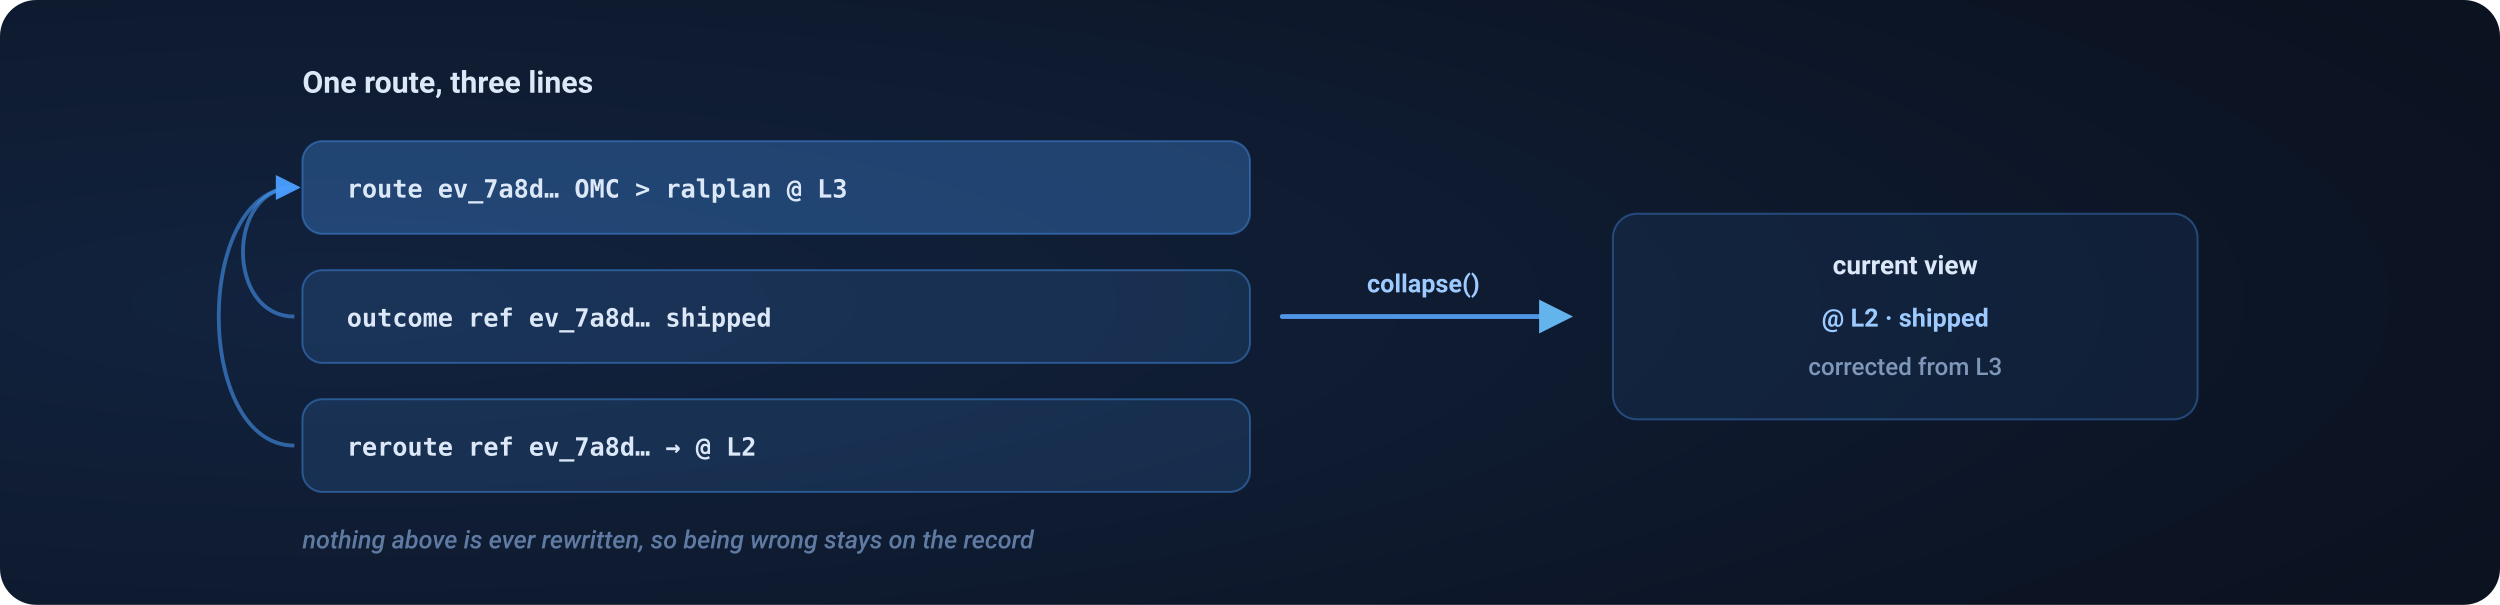
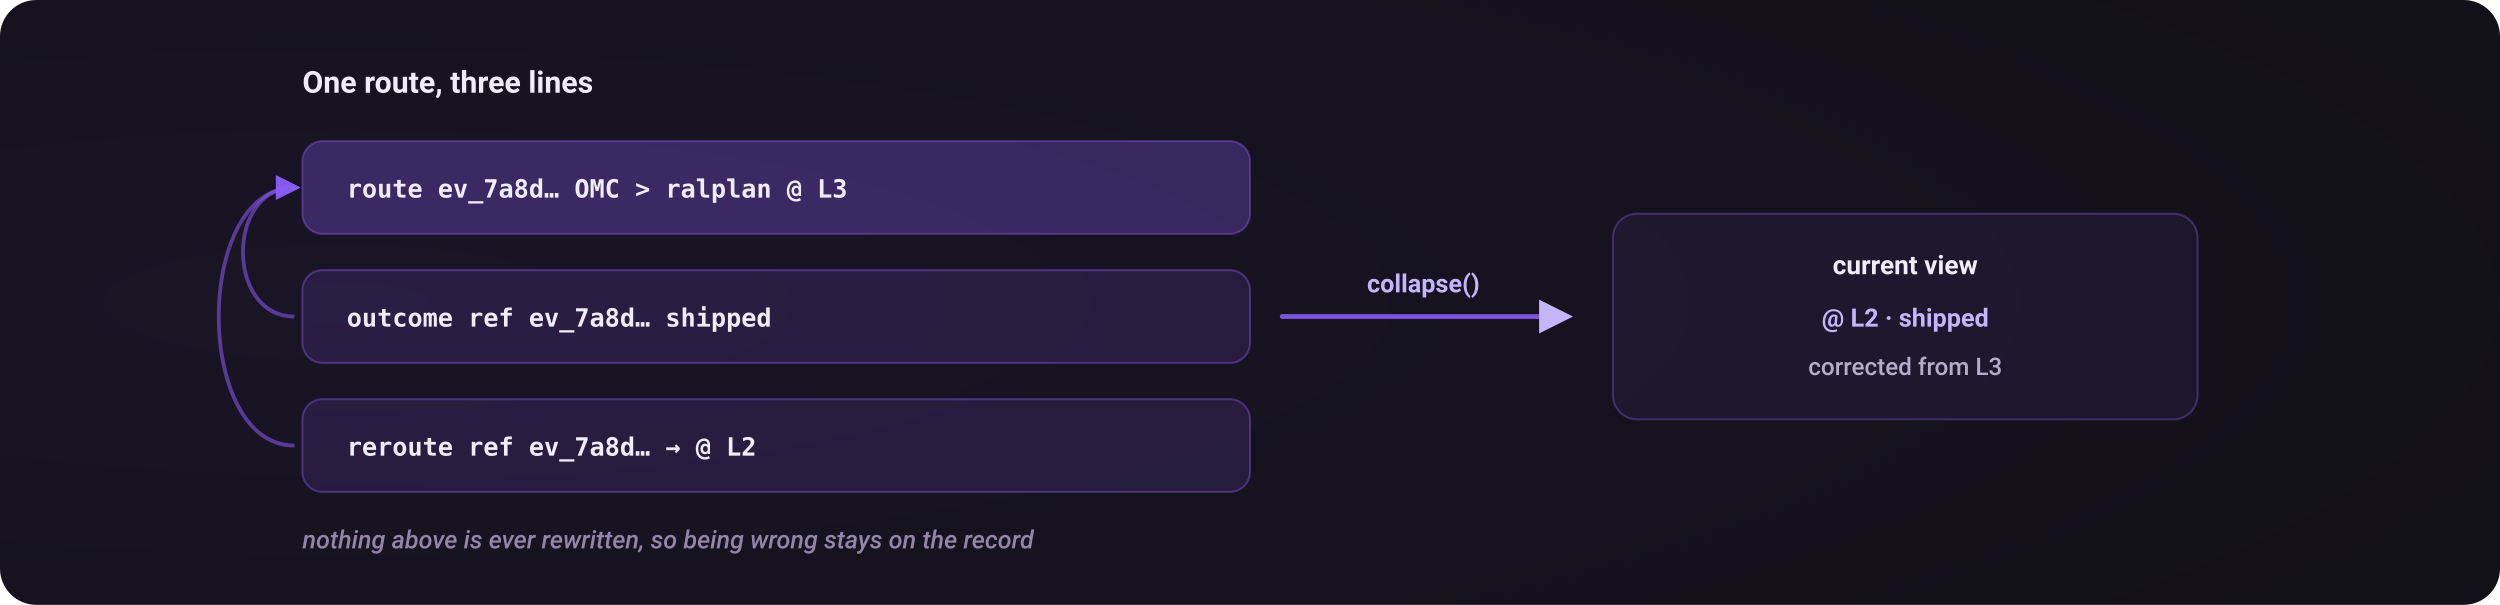
<svg xmlns="http://www.w3.org/2000/svg" viewBox="0 0 1240 300" font-family="-apple-system,BlinkMacSystemFont,Segoe UI,Roboto,Helvetica,Arial,sans-serif">
  <defs>
    <radialGradient id="src" cx="0.5" cy="0.5" r="0.5">
-       <stop offset="0" stop-color="#eaf5ff" />
-       <stop offset="1" stop-color="#4a9eff" />
+       <stop offset="0" stop-color="#C4B5FD" />
+       <stop offset="1" stop-color="#8B5CF6" />
    </radialGradient>
    <radialGradient id="vign" cx="0.14" cy="0.5" r="0.95">
-       <stop offset="0" stop-color="#12233f" />
-       <stop offset="1" stop-color="#0b1220" />
+       <stop offset="0" stop-color="#1A1526" />
+       <stop offset="1" stop-color="#121018" />
    </radialGradient>
    <filter id="glow" x="-80%" y="-80%" width="260%" height="260%">
-       <feGaussianBlur stdDeviation="4" result="b" />
+       <feGaussianBlur stdDeviation="0" result="b" />
      <feMerge>
        <feMergeNode in="b" />
        <feMergeNode in="SourceGraphic" />
      </feMerge>
    </filter>
    <filter id="soft" x="-140%" y="-140%" width="380%" height="380%">
-       <feGaussianBlur stdDeviation="9" />
+       <feGaussianBlur stdDeviation="2" />
    </filter>
    <marker id="arw" viewBox="0 0 10 10" refX="7.5" refY="5" markerWidth="7" markerHeight="7" orient="auto-start-reverse">
-       <path d="M0,0 L10,5 L0,10 z" fill="#63b3ed" />
+       <path d="M0,0 L10,5 L0,10 z" fill="#C4B5FD" />
    </marker>
    <marker id="arwd" viewBox="0 0 10 10" refX="7.5" refY="5" markerWidth="6.5" markerHeight="6.5" orient="auto-start-reverse">
-       <path d="M0,0 L10,5 L0,10 z" fill="#4a9eff" opacity="0.8" />
+       <path d="M0,0 L10,5 L0,10 z" fill="#8B5CF6" opacity="0.8" />
    </marker>
  </defs>
  <rect width="1240" height="300" rx="18" fill="url(#vign)" />
-   <text x="150.0" y="46.0" font-size="15" font-weight="700" fill="#dce8f7">One route, three lines</text>
-   <rect x="150.0" y="70.0" width="470.0" height="46.0" rx="10.0" fill="#4a9eff" fill-opacity="0.30" stroke="#4a9eff" stroke-opacity="0.4" />
-   <rect x="150.0" y="134.0" width="470.0" height="46.0" rx="10.0" fill="#4a9eff" fill-opacity="0.14" stroke="#4a9eff" stroke-opacity="0.4" />
-   <rect x="150.0" y="198.0" width="470.0" height="46.0" rx="10.0" fill="#4a9eff" fill-opacity="0.14" stroke="#4a9eff" stroke-opacity="0.4" />
-   <text x="172.0" y="98.0" font-size="12.5" font-weight="600" fill="#dce8f7" font-family="ui-monospace,SFMono-Regular,Menlo,monospace">route     ev_7a8d…   OMC &gt; ralplan @ L3</text>
-   <text x="172.0" y="162.0" font-size="12.5" font-weight="600" fill="#dce8f7" font-family="ui-monospace,SFMono-Regular,Menlo,monospace">outcome   ref ev_7a8d…   shipped</text>
-   <text x="172.0" y="226.0" font-size="12.5" font-weight="600" fill="#dce8f7" font-family="ui-monospace,SFMono-Regular,Menlo,monospace">reroute   ref ev_7a8d…   → @ L2</text>
-   <path d="M 146.0 157.0 C 112.0 157.0 112.0 93.0 146.0 93.0" fill="none" stroke="#4a9eff" stroke-opacity="0.55" stroke-width="1.9" marker-end="url(#arwd)" />
-   <path d="M 146.0 221.0 C 96.0 221.0 96.0 93.0 146.0 93.0" fill="none" stroke="#4a9eff" stroke-opacity="0.55" stroke-width="1.9" marker-end="url(#arwd)" />
-   <path d="M 636.0 157.0 C 706.0 157.0 706.0 157.0 776.0 157.0" fill="none" stroke="#4a9eff" stroke-width="7" stroke-opacity="0.14" stroke-linecap="round" filter="url(#soft)" />
-   <path d="M 636.0 157.0 C 706.0 157.0 706.0 157.0 776.0 157.0" fill="none" stroke="#5aa6ff" stroke-width="2.4" stroke-opacity="0.88" stroke-linecap="round" marker-end="url(#arw)" />
-   <text x="706.0" y="145.0" text-anchor="middle" font-size="12.5" font-weight="600" fill="#9dcbff">collapse()</text>
-   <rect x="800.0" y="106.0" width="290.0" height="102.0" rx="12.0" fill="#4a9eff" fill-opacity="0.08" stroke="#4a9eff" stroke-opacity="0.35" />
-   <text x="945.0" y="136.0" text-anchor="middle" font-size="13" font-weight="700" fill="#dce8f7">current view</text>
-   <text x="945.0" y="162.0" text-anchor="middle" font-size="12.5" font-weight="600" fill="#9dcbff">@ L2 · shipped</text>
-   <text x="945.0" y="186.0" text-anchor="middle" font-size="12" font-weight="500" fill="#7f97b8">corrected from L3</text>
-   <text x="150.0" y="272.0" font-size="12.5" font-weight="500" fill="#5f7ba3" font-style="italic">nothing above is ever rewritten, so being wrong stays on the record</text>
+   <text x="150.0" y="46.0" font-size="15" font-weight="700" fill="#F1EDF8">One route, three lines</text>
+   <rect x="150.0" y="70.0" width="470.0" height="46.0" rx="10.0" fill="#8B5CF6" fill-opacity="0.30" stroke="#8B5CF6" stroke-opacity="0.4" />
+   <rect x="150.0" y="134.0" width="470.0" height="46.0" rx="10.0" fill="#8B5CF6" fill-opacity="0.14" stroke="#8B5CF6" stroke-opacity="0.4" />
+   <rect x="150.0" y="198.0" width="470.0" height="46.0" rx="10.0" fill="#8B5CF6" fill-opacity="0.14" stroke="#8B5CF6" stroke-opacity="0.4" />
+   <text x="172.0" y="98.0" font-size="12.5" font-weight="600" fill="#F1EDF8" font-family="ui-monospace,SFMono-Regular,Menlo,monospace">route     ev_7a8d…   OMC &gt; ralplan @ L3</text>
+   <text x="172.0" y="162.0" font-size="12.5" font-weight="600" fill="#F1EDF8" font-family="ui-monospace,SFMono-Regular,Menlo,monospace">outcome   ref ev_7a8d…   shipped</text>
+   <text x="172.0" y="226.0" font-size="12.5" font-weight="600" fill="#F1EDF8" font-family="ui-monospace,SFMono-Regular,Menlo,monospace">reroute   ref ev_7a8d…   → @ L2</text>
+   <path d="M 146.0 157.0 C 112.0 157.0 112.0 93.0 146.0 93.0" fill="none" stroke="#8B5CF6" stroke-opacity="0.55" stroke-width="1.9" marker-end="url(#arwd)" />
+   <path d="M 146.0 221.0 C 96.0 221.0 96.0 93.0 146.0 93.0" fill="none" stroke="#8B5CF6" stroke-opacity="0.55" stroke-width="1.9" marker-end="url(#arwd)" />
+   <path d="M 636.0 157.0 C 706.0 157.0 706.0 157.0 776.0 157.0" fill="none" stroke="#8B5CF6" stroke-width="7" stroke-opacity="0.03" stroke-linecap="round" filter="url(#soft)" />
+   <path d="M 636.0 157.0 C 706.0 157.0 706.0 157.0 776.0 157.0" fill="none" stroke="#8B5CF6" stroke-width="2.4" stroke-opacity="0.88" stroke-linecap="round" marker-end="url(#arw)" />
+   <text x="706.0" y="145.0" text-anchor="middle" font-size="12.5" font-weight="600" fill="#C4B5FD">collapse()</text>
+   <rect x="800.0" y="106.0" width="290.0" height="102.0" rx="12.0" fill="#8B5CF6" fill-opacity="0.08" stroke="#8B5CF6" stroke-opacity="0.35" />
+   <text x="945.0" y="136.0" text-anchor="middle" font-size="13" font-weight="700" fill="#F1EDF8">current view</text>
+   <text x="945.0" y="162.0" text-anchor="middle" font-size="12.5" font-weight="600" fill="#C4B5FD">@ L2 · shipped</text>
+   <text x="945.0" y="186.0" text-anchor="middle" font-size="12" font-weight="500" fill="#B7ACC9">corrected from L3</text>
+   <text x="150.0" y="272.0" font-size="12.5" font-weight="500" fill="#9485AA" font-style="italic">nothing above is ever rewritten, so being wrong stays on the record</text>
</svg>
